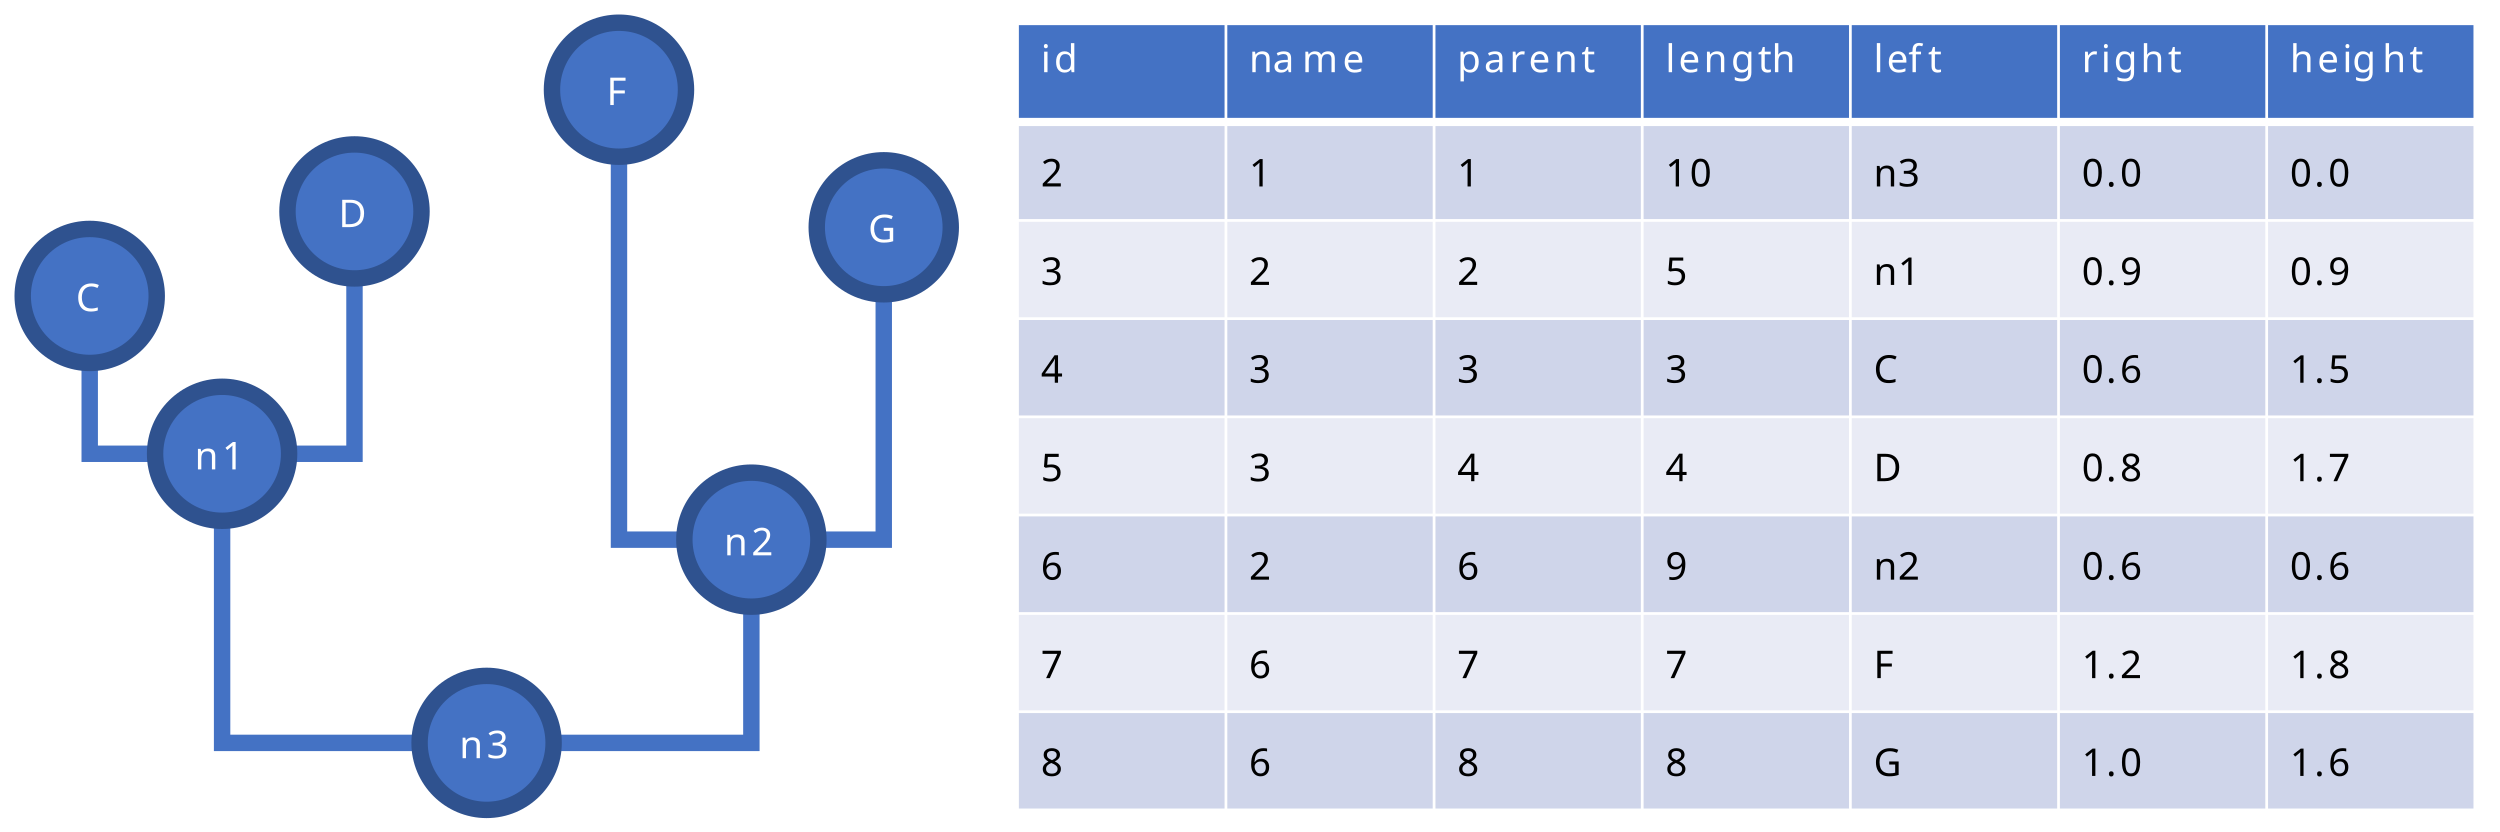
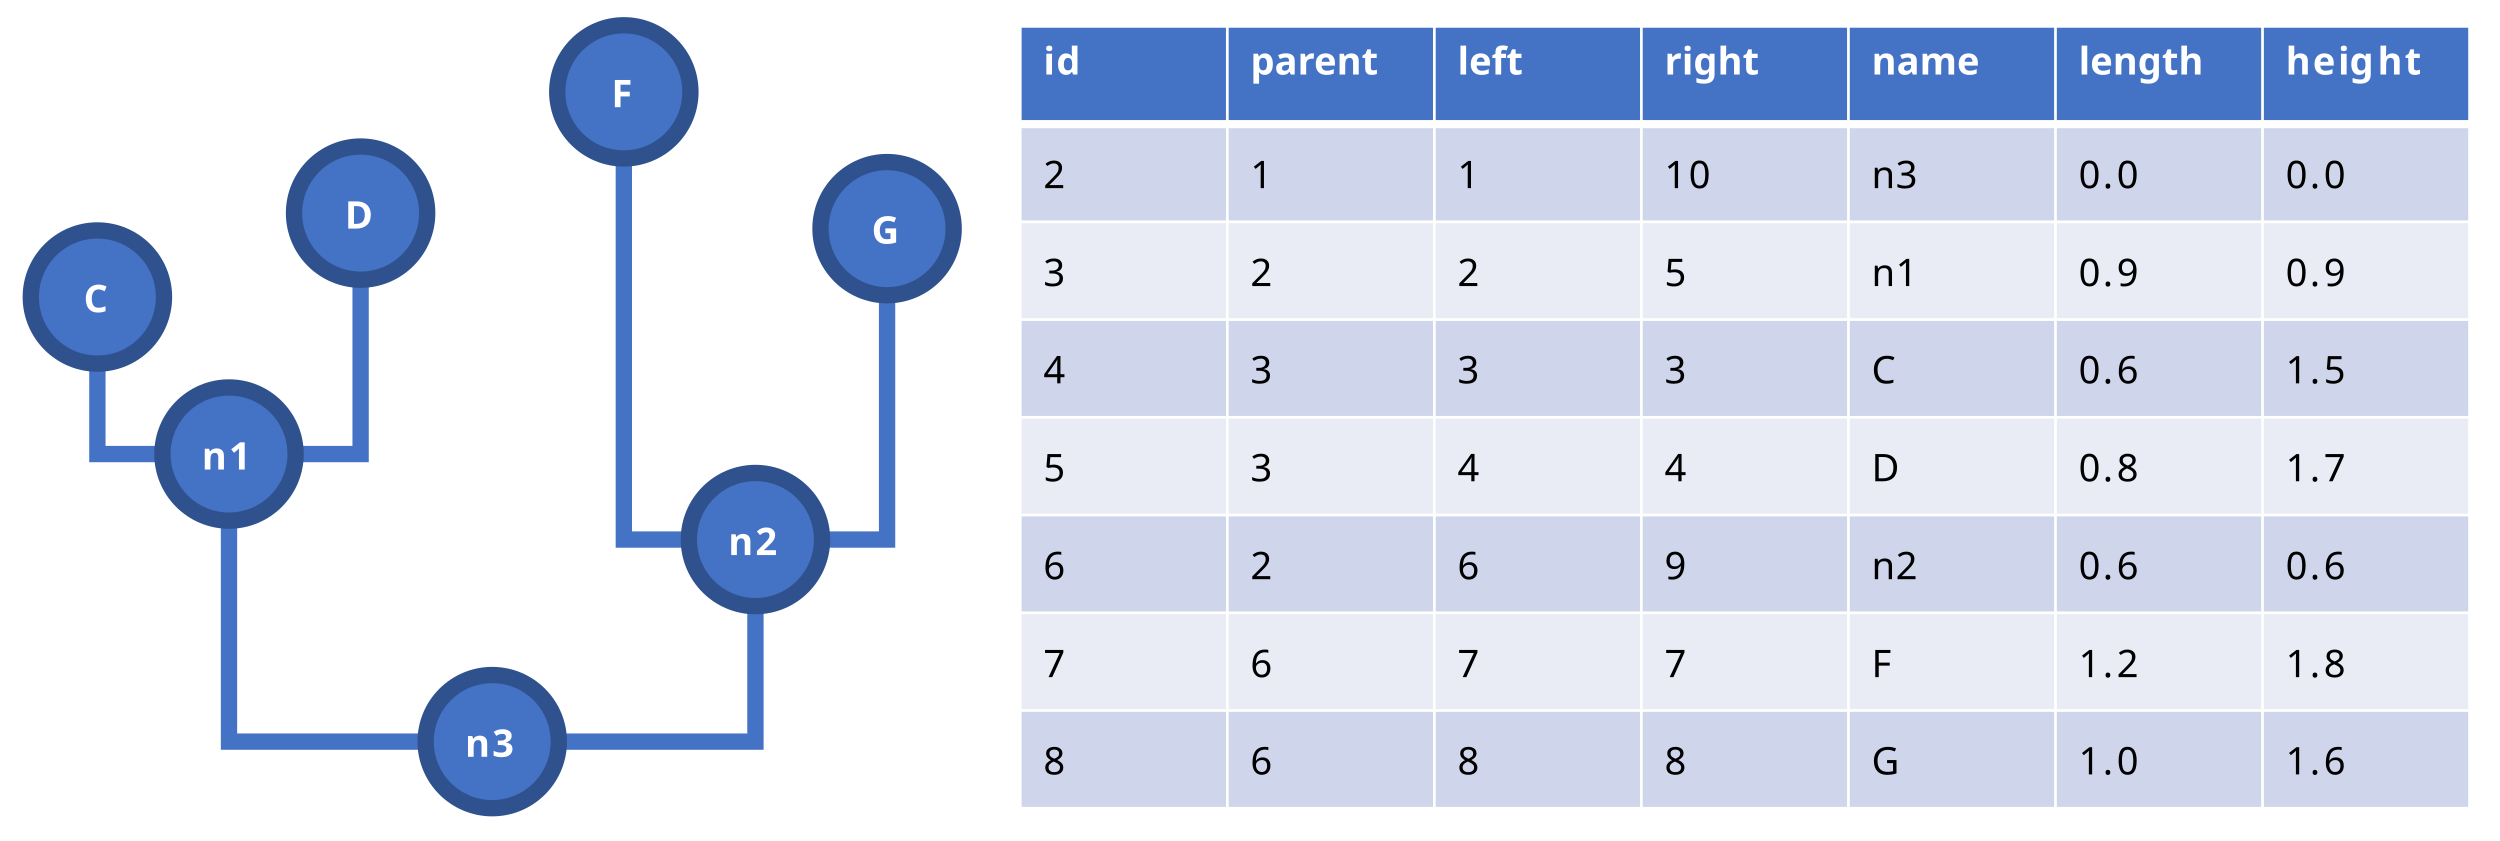
- <svg xmlns="http://www.w3.org/2000/svg" xmlns:xlink="http://www.w3.org/1999/xlink" version="1.1" id="Layer_1" x="0px" y="0px" viewBox="0 0 914 304" style="enable-background:new 0 0 914 304;" xml:space="preserve">
-   <style type="text/css">
- 	.st0{clip-path:url(#SVGID_2_);}
- 	.st1{clip-path:url(#SVGID_4_);fill:#FFFFFF;}
- 	.st2{clip-path:url(#SVGID_6_);fill:#FFFFFF;}
- 	.st3{clip-path:url(#SVGID_6_);fill:none;stroke:#4472C4;stroke-width:6;stroke-miterlimit:8;}
- 	.st4{clip-path:url(#SVGID_6_);fill:#4472C4;}
- 	.st5{clip-path:url(#SVGID_6_);fill:none;stroke:#2F528F;stroke-width:6;stroke-miterlimit:8;}
- 	.st6{clip-path:url(#SVGID_6_);}
- 	.st7{fill:#FFFFFF;}
- 	.st8{font-family:'Verdana-Bold';}
- 	.st9{font-size:14px;}
- 	.st10{clip-path:url(#SVGID_6_);fill-rule:evenodd;clip-rule:evenodd;fill:#4472C4;}
- 	.st11{clip-path:url(#SVGID_6_);fill-rule:evenodd;clip-rule:evenodd;fill:#CFD5EA;}
- 	.st12{clip-path:url(#SVGID_6_);fill-rule:evenodd;clip-rule:evenodd;fill:#E9EBF5;}
- 	.st13{clip-path:url(#SVGID_6_);fill:none;stroke:#FFFFFF;stroke-linejoin:round;stroke-miterlimit:10;}
- 	.st14{clip-path:url(#SVGID_6_);fill:none;stroke:#FFFFFF;stroke-width:3;stroke-linejoin:round;stroke-miterlimit:10;}
- 	.st15{font-family:'Verdana';}
- </style>
-   <g>
-     <defs>
-       <rect id="SVGID_1_" x="-27" y="-30" width="959.8" height="540" />
-     </defs>
-     <clipPath id="SVGID_2_">
-       <use xlink:href="#SVGID_1_" style="overflow:visible;" />
+ <svg xmlns="http://www.w3.org/2000/svg" id="Layer_1" data-name="Layer 1" viewBox="0 0 919 309">
+   <defs>
+     <style>.cls-1,.cls-12,.cls-13,.cls-5,.cls-7{fill:none;}.cls-2{clip-path:url(#clip-path);}.cls-3{clip-path:url(#clip-path-2);}.cls-15,.cls-16,.cls-17,.cls-4,.cls-8{fill:#fff;}.cls-5{stroke:#4472c4;}.cls-5,.cls-7{stroke-miterlimit:8;stroke-width:6px;}.cls-6{fill:#4472c4;}.cls-7{stroke:#2f528f;}.cls-15,.cls-16,.cls-17,.cls-21,.cls-8{font-size:14px;}.cls-15,.cls-16,.cls-17,.cls-8{font-family:Verdana-Bold, Verdana;font-weight:700;}.cls-9{letter-spacing:0em;}.cls-10{fill:#cfd5ea;}.cls-11{fill:#e9ebf5;}.cls-12,.cls-13{stroke:#fff;stroke-linejoin:round;}.cls-13{stroke-width:3px;}.cls-14{letter-spacing:0em;}.cls-15,.cls-18{letter-spacing:0em;}.cls-16{letter-spacing:0em;}.cls-17{letter-spacing:0em;}.cls-19{letter-spacing:0em;}.cls-20{letter-spacing:0em;}.cls-21{font-family:Verdana, Verdana;}.cls-22{letter-spacing:0em;}.cls-23{letter-spacing:0em;}</style>
+     <clipPath id="clip-path">
+       <rect class="cls-1" x="-24" y="-29" width="959.76" height="540" />
    </clipPath>
-     <g class="st0">
-       <defs>
-         <rect id="SVGID_3_" x="-27" y="-30" width="960" height="540" />
-       </defs>
-       <clipPath id="SVGID_4_">
-         <use xlink:href="#SVGID_3_" style="overflow:visible;" />
-       </clipPath>
-       <rect x="-27" y="-30" class="st1" width="959.8" height="540" />
+     <clipPath id="clip-path-2">
+       <rect class="cls-1" x="-24" y="-29" width="960" height="540" />
+     </clipPath>
+   </defs>
+   <g class="cls-2">
+     <g class="cls-3">
+       <rect class="cls-4" x="-24" y="-29" width="959.76" height="540" />
    </g>
  </g>
-   <g>
-     <defs>
-       <rect id="SVGID_5_" x="-27" y="-30" width="960" height="540" />
-     </defs>
-     <clipPath id="SVGID_6_">
-       <use xlink:href="#SVGID_5_" style="overflow:visible;" />
-     </clipPath>
-     <rect x="-27" y="-30" class="st2" width="960" height="540" />
-     <polyline class="st3" points="32.8,132.7 32.8,165.9 56.7,165.9  " />
-     <polyline class="st3" points="105.7,165.9 129.6,165.9 129.6,101.8  " />
-     <polyline class="st3" points="226.3,57.2 226.3,197.3 250.2,197.3  " />
-     <polyline class="st3" points="299.2,197.3 323.1,197.3 323.1,107.5  " />
-     <polyline class="st3" points="81.2,190.4 81.2,271.6 153.5,271.6  " />
-     <polyline class="st3" points="202.4,271.6 274.7,271.6 274.7,221.8  " />
-     <circle class="st4" cx="81.2" cy="165.9" r="24.5" />
-     <circle class="st5" cx="81.2" cy="165.9" r="24.5" />
-     <g class="st6">
-       <text transform="matrix(1 0 0 1 71.1812 171.6001)">
-         <tspan x="0" y="0" class="st7 st8 st9">n</tspan>
-         <tspan x="10" y="0" class="st7 st8 st9">1</tspan>
-       </text>
-     </g>
-     <circle class="st4" cx="32.8" cy="108.2" r="24.5" />
-     <circle class="st5" cx="32.8" cy="108.2" r="24.5" />
-     <g class="st6">
-       <text transform="matrix(1 0 0 1 27.7378 113.7603)" class="st7 st8 st9">C</text>
-     </g>
-     <circle class="st4" cx="129.6" cy="77.3" r="24.5" />
-     <circle class="st5" cx="129.6" cy="77.3" r="24.5" />
-     <g class="st6">
-       <text transform="matrix(1 0 0 1 123.7495 83.04)" class="st7 st8 st9">D</text>
-     </g>
-     <circle class="st4" cx="177.9" cy="271.6" r="24.5" />
-     <circle class="st5" cx="177.9" cy="271.6" r="24.5" />
-     <g class="st6">
-       <text transform="matrix(1 0 0 1 167.9429 277.2002)">
-         <tspan x="0" y="0" class="st7 st8 st9">n</tspan>
-         <tspan x="10" y="0" class="st7 st8 st9">3</tspan>
-       </text>
-     </g>
-     <circle class="st4" cx="226.3" cy="32.8" r="24.5" />
-     <circle class="st5" cx="226.3" cy="32.8" r="24.5" />
-     <g class="st6">
-       <text transform="matrix(1 0 0 1 221.7612 38.4004)" class="st7 st8 st9">F</text>
-     </g>
-     <circle class="st4" cx="274.7" cy="197.3" r="24.5" />
-     <circle class="st5" cx="274.7" cy="197.3" r="24.5" />
-     <g class="st6">
-       <text transform="matrix(1 0 0 1 264.7046 203.04)">
-         <tspan x="0" y="0" class="st7 st8 st9">n</tspan>
-         <tspan x="10" y="0" class="st7 st8 st9">2</tspan>
-       </text>
-     </g>
-     <circle class="st4" cx="323.1" cy="83.1" r="24.5" />
-     <circle class="st5" cx="323.1" cy="83.1" r="24.5" />
-     <g class="st6">
-       <text transform="matrix(1 0 0 1 317.3979 88.5601)" class="st7 st8 st9">G</text>
-     </g>
-     <rect x="372" y="8.7" class="st10" width="76.1" height="35.9" />
-     <rect x="448.2" y="8.7" class="st10" width="76.1" height="35.9" />
-     <rect x="524.3" y="8.7" class="st10" width="76.1" height="35.9" />
-     <rect x="600.4" y="8.7" class="st10" width="76.1" height="35.9" />
-     <rect x="676.5" y="8.7" class="st10" width="76.1" height="35.9" />
-     <rect x="752.6" y="8.7" class="st10" width="76.1" height="35.9" />
-     <rect x="828.7" y="8.7" class="st10" width="76.1" height="35.9" />
-     <rect x="372" y="44.6" class="st11" width="76.1" height="35.9" />
-     <rect x="448.2" y="44.6" class="st11" width="76.1" height="35.9" />
-     <rect x="524.3" y="44.6" class="st11" width="76.1" height="35.9" />
-     <rect x="600.4" y="44.6" class="st11" width="76.1" height="35.9" />
-     <rect x="676.5" y="44.6" class="st11" width="76.1" height="35.9" />
-     <rect x="752.6" y="44.6" class="st11" width="76.1" height="35.9" />
-     <rect x="828.7" y="44.6" class="st11" width="76.1" height="35.9" />
-     <rect x="372" y="80.6" class="st12" width="76.1" height="35.9" />
-     <rect x="448.2" y="80.6" class="st12" width="76.1" height="35.9" />
-     <rect x="524.3" y="80.6" class="st12" width="76.1" height="35.9" />
-     <rect x="600.4" y="80.6" class="st12" width="76.1" height="35.9" />
-     <rect x="676.5" y="80.6" class="st12" width="76.1" height="35.9" />
-     <rect x="752.6" y="80.6" class="st12" width="76.1" height="35.9" />
-     <rect x="828.7" y="80.6" class="st12" width="76.1" height="35.9" />
-     <rect x="372" y="116.5" class="st11" width="76.1" height="35.9" />
-     <rect x="448.2" y="116.5" class="st11" width="76.1" height="35.9" />
-     <rect x="524.3" y="116.5" class="st11" width="76.1" height="35.9" />
-     <rect x="600.4" y="116.5" class="st11" width="76.1" height="35.9" />
-     <rect x="676.5" y="116.5" class="st11" width="76.1" height="35.9" />
-     <rect x="752.6" y="116.5" class="st11" width="76.1" height="35.9" />
-     <rect x="828.7" y="116.5" class="st11" width="76.1" height="35.9" />
-     <rect x="372" y="152.4" class="st12" width="76.1" height="35.9" />
-     <rect x="448.2" y="152.4" class="st12" width="76.1" height="35.9" />
-     <rect x="524.3" y="152.4" class="st12" width="76.1" height="35.9" />
-     <rect x="600.4" y="152.4" class="st12" width="76.1" height="35.9" />
-     <rect x="676.5" y="152.4" class="st12" width="76.1" height="35.9" />
-     <rect x="752.6" y="152.4" class="st12" width="76.1" height="35.9" />
-     <rect x="828.7" y="152.4" class="st12" width="76.1" height="35.9" />
-     <rect x="372" y="188.3" class="st11" width="76.1" height="35.9" />
-     <rect x="448.2" y="188.3" class="st11" width="76.1" height="35.9" />
-     <rect x="524.3" y="188.3" class="st11" width="76.1" height="35.9" />
-     <rect x="600.4" y="188.3" class="st11" width="76.1" height="35.9" />
-     <rect x="676.5" y="188.3" class="st11" width="76.1" height="35.9" />
-     <rect x="752.6" y="188.3" class="st11" width="76.1" height="35.9" />
-     <rect x="828.7" y="188.3" class="st11" width="76.1" height="35.9" />
-     <rect x="372" y="224.3" class="st12" width="76.1" height="35.9" />
-     <rect x="448.2" y="224.3" class="st12" width="76.1" height="35.9" />
-     <rect x="524.3" y="224.3" class="st12" width="76.1" height="35.9" />
-     <rect x="600.4" y="224.3" class="st12" width="76.1" height="35.9" />
-     <rect x="676.5" y="224.3" class="st12" width="76.1" height="35.9" />
-     <rect x="752.6" y="224.3" class="st12" width="76.1" height="35.9" />
-     <rect x="828.7" y="224.3" class="st12" width="76.1" height="35.9" />
-     <rect x="372" y="260.2" class="st11" width="76.1" height="35.9" />
-     <rect x="448.2" y="260.2" class="st11" width="76.1" height="35.9" />
-     <rect x="524.3" y="260.2" class="st11" width="76.1" height="35.9" />
-     <rect x="600.4" y="260.2" class="st11" width="76.1" height="35.9" />
-     <rect x="676.5" y="260.2" class="st11" width="76.1" height="35.9" />
-     <rect x="752.6" y="260.2" class="st11" width="76.1" height="35.9" />
-     <rect x="828.7" y="260.2" class="st11" width="76.1" height="35.9" />
-     <line class="st13" x1="448.2" y1="8.2" x2="448.2" y2="296.6" />
-     <line class="st13" x1="524.3" y1="8.2" x2="524.3" y2="296.6" />
-     <line class="st13" x1="600.4" y1="8.2" x2="600.4" y2="296.6" />
-     <line class="st13" x1="676.5" y1="8.2" x2="676.5" y2="296.6" />
-     <line class="st13" x1="752.6" y1="8.2" x2="752.6" y2="296.6" />
-     <line class="st13" x1="828.7" y1="8.2" x2="828.7" y2="296.6" />
-     <line class="st14" x1="371.5" y1="44.6" x2="905.3" y2="44.6" />
-     <line class="st13" x1="371.5" y1="80.6" x2="905.3" y2="80.6" />
-     <line class="st13" x1="371.5" y1="116.5" x2="905.3" y2="116.5" />
-     <line class="st13" x1="371.5" y1="152.4" x2="905.3" y2="152.4" />
-     <line class="st13" x1="371.5" y1="188.3" x2="905.3" y2="188.3" />
-     <line class="st13" x1="371.5" y1="224.3" x2="905.3" y2="224.3" />
-     <line class="st13" x1="371.5" y1="260.2" x2="905.3" y2="260.2" />
-     <line class="st13" x1="372" y1="8.2" x2="372" y2="296.6" />
-     <line class="st13" x1="904.8" y1="8.2" x2="904.8" y2="296.6" />
-     <line class="st13" x1="371.5" y1="8.7" x2="905.3" y2="8.7" />
-     <line class="st13" x1="371.5" y1="296.1" x2="905.3" y2="296.1" />
-     <g class="st6">
-       <text transform="matrix(1 0 0 1 380.5493 26.4004)">
-         <tspan x="0" y="0" class="st7 st8 st9">i</tspan>
-         <tspan x="4.8" y="0" class="st7 st8 st9">d</tspan>
-       </text>
-     </g>
-     <g class="st6">
-       <text transform="matrix(1 0 0 1 456.6592 26.4004)">
-         <tspan x="0" y="0" class="st7 st8 st9">na</tspan>
-         <tspan x="19.4" y="0" class="st7 st8 st9">m</tspan>
-         <tspan x="34.2" y="0" class="st7 st8 st9">e</tspan>
-       </text>
-     </g>
-     <g class="st6">
-       <text transform="matrix(1 0 0 1 532.7695 26.4004)">
-         <tspan x="0" y="0" class="st7 st8 st9">p</tspan>
-         <tspan x="9.8" y="0" class="st7 st8 st9">a</tspan>
-         <tspan x="19.1" y="0" class="st7 st8 st9">r</tspan>
-         <tspan x="26.1" y="0" class="st7 st8 st9">e</tspan>
-         <tspan x="35.4" y="0" class="st7 st8 st9">n</tspan>
-         <tspan x="45.4" y="0" class="st7 st8 st9">t</tspan>
-       </text>
-     </g>
-     <g class="st6">
-       <text transform="matrix(1 0 0 1 608.8789 26.4004)">
-         <tspan x="0" y="0" class="st7 st8 st9">l</tspan>
-         <tspan x="4.8" y="0" class="st7 st8 st9">e</tspan>
-         <tspan x="14" y="0" class="st7 st8 st9">n</tspan>
-         <tspan x="24" y="0" class="st7 st8 st9">g</tspan>
-         <tspan x="33.8" y="0" class="st7 st8 st9">th</tspan>
-       </text>
-     </g>
-     <g class="st6">
-       <text transform="matrix(1 0 0 1 684.9883 26.4004)">
-         <tspan x="0" y="0" class="st7 st8 st9">l</tspan>
-         <tspan x="4.8" y="0" class="st7 st8 st9">ef</tspan>
-         <tspan x="19.9" y="0" class="st7 st8 st9">t</tspan>
-       </text>
-     </g>
-     <g class="st6">
-       <text transform="matrix(1 0 0 1 761.0986 26.4004)">
-         <tspan x="0" y="0" class="st7 st8 st9">r</tspan>
-         <tspan x="7" y="0" class="st7 st8 st9">i</tspan>
-         <tspan x="11.7" y="0" class="st7 st8 st9">g</tspan>
-         <tspan x="21.5" y="0" class="st7 st8 st9">h</tspan>
-         <tspan x="31.5" y="0" class="st7 st8 st9">t</tspan>
-       </text>
-     </g>
-     <g class="st6">
-       <text transform="matrix(1 0 0 1 837.208 26.4004)">
-         <tspan x="0" y="0" class="st7 st8 st9">h</tspan>
-         <tspan x="10" y="0" class="st7 st8 st9">e</tspan>
-         <tspan x="19.2" y="0" class="st7 st8 st9">ig</tspan>
-         <tspan x="33.8" y="0" class="st7 st8 st9">h</tspan>
-         <tspan x="43.7" y="0" class="st7 st8 st9">t</tspan>
-       </text>
-     </g>
-     <g class="st6">
-       <text transform="matrix(1 0 0 1 380.5493 68.1602)" class="st15 st9">2</text>
-     </g>
-     <g class="st6">
-       <text transform="matrix(1 0 0 1 456.6592 68.1602)" class="st15 st9">1</text>
-     </g>
-     <g class="st6">
-       <text transform="matrix(1 0 0 1 532.7695 68.1602)" class="st15 st9">1</text>
-     </g>
-     <g class="st6">
-       <text transform="matrix(1 0 0 1 608.8789 68.1602)">
-         <tspan x="0" y="0" class="st15 st9">1</tspan>
-         <tspan x="8.9" y="0" class="st15 st9">0</tspan>
-       </text>
-     </g>
-     <g class="st6">
-       <text transform="matrix(1 0 0 1 684.9883 68.1602)">
-         <tspan x="0" y="0" class="st15 st9">n</tspan>
-         <tspan x="8.9" y="0" class="st15 st9">3</tspan>
-       </text>
-     </g>
-     <g class="st6">
-       <text transform="matrix(1 0 0 1 761.0986 68.1602)">
-         <tspan x="0" y="0" class="st15 st9">0</tspan>
-         <tspan x="8.9" y="0" class="st15 st9">.</tspan>
-         <tspan x="14" y="0" class="st15 st9">0</tspan>
-       </text>
-     </g>
-     <g class="st6">
-       <text transform="matrix(1 0 0 1 837.208 68.1602)">
-         <tspan x="0" y="0" class="st15 st9">0</tspan>
-         <tspan x="8.9" y="0" class="st15 st9">.</tspan>
-         <tspan x="14" y="0" class="st15 st9">0</tspan>
-       </text>
-     </g>
-     <g class="st6">
-       <text transform="matrix(1 0 0 1 380.5493 104.1602)" class="st15 st9">3</text>
-     </g>
-     <g class="st6">
-       <text transform="matrix(1 0 0 1 456.6592 104.1602)" class="st15 st9">2</text>
-     </g>
-     <g class="st6">
-       <text transform="matrix(1 0 0 1 532.7695 104.1602)" class="st15 st9">2</text>
-     </g>
-     <g class="st6">
-       <text transform="matrix(1 0 0 1 608.8789 104.1602)" class="st15 st9">5</text>
-     </g>
-     <g class="st6">
-       <text transform="matrix(1 0 0 1 684.9883 104.1602)">
-         <tspan x="0" y="0" class="st15 st9">n</tspan>
-         <tspan x="8.9" y="0" class="st15 st9">1</tspan>
-       </text>
-     </g>
-     <g class="st6">
-       <text transform="matrix(1 0 0 1 761.0986 104.1602)">
-         <tspan x="0" y="0" class="st15 st9">0</tspan>
-         <tspan x="8.9" y="0" class="st15 st9">.</tspan>
-         <tspan x="14" y="0" class="st15 st9">9</tspan>
-       </text>
-     </g>
-     <g class="st6">
-       <text transform="matrix(1 0 0 1 837.208 104.1602)">
-         <tspan x="0" y="0" class="st15 st9">0</tspan>
-         <tspan x="8.9" y="0" class="st15 st9">.</tspan>
-         <tspan x="14" y="0" class="st15 st9">9</tspan>
-       </text>
-     </g>
-     <g class="st6">
-       <text transform="matrix(1 0 0 1 380.5493 139.9199)" class="st15 st9">4</text>
-     </g>
-     <g class="st6">
-       <text transform="matrix(1 0 0 1 456.6592 139.9199)" class="st15 st9">3</text>
-     </g>
-     <g class="st6">
-       <text transform="matrix(1 0 0 1 532.7695 139.9199)" class="st15 st9">3</text>
-     </g>
-     <g class="st6">
-       <text transform="matrix(1 0 0 1 608.8789 139.9199)" class="st15 st9">3</text>
-     </g>
-     <g class="st6">
-       <text transform="matrix(1 0 0 1 684.9883 139.9199)" class="st15 st9">C</text>
-     </g>
-     <g class="st6">
-       <text transform="matrix(1 0 0 1 761.0986 139.9199)">
-         <tspan x="0" y="0" class="st15 st9">0</tspan>
-         <tspan x="8.9" y="0" class="st15 st9">.</tspan>
-         <tspan x="14" y="0" class="st15 st9">6</tspan>
-       </text>
-     </g>
-     <g class="st6">
-       <text transform="matrix(1 0 0 1 837.208 139.9199)">
-         <tspan x="0" y="0" class="st15 st9">1</tspan>
-         <tspan x="8.9" y="0" class="st15 st9">.</tspan>
-         <tspan x="14" y="0" class="st15 st9">5</tspan>
-       </text>
-     </g>
-     <g class="st6">
-       <text transform="matrix(1 0 0 1 380.5493 175.9199)" class="st15 st9">5</text>
-     </g>
-     <g class="st6">
-       <text transform="matrix(1 0 0 1 456.6592 175.9199)" class="st15 st9">3</text>
-     </g>
-     <g class="st6">
-       <text transform="matrix(1 0 0 1 532.7695 175.9199)" class="st15 st9">4</text>
-     </g>
-     <g class="st6">
-       <text transform="matrix(1 0 0 1 608.8789 175.9199)" class="st15 st9">4</text>
-     </g>
-     <g class="st6">
-       <text transform="matrix(1 0 0 1 684.9883 175.9199)" class="st15 st9">D</text>
-     </g>
-     <g class="st6">
-       <text transform="matrix(1 0 0 1 761.0986 175.9199)">
-         <tspan x="0" y="0" class="st15 st9">0</tspan>
-         <tspan x="8.9" y="0" class="st15 st9">.</tspan>
-         <tspan x="14" y="0" class="st15 st9">8</tspan>
-       </text>
-     </g>
-     <g class="st6">
-       <text transform="matrix(1 0 0 1 837.208 175.9199)">
-         <tspan x="0" y="0" class="st15 st9">1</tspan>
-         <tspan x="8.9" y="0" class="st15 st9">.</tspan>
-         <tspan x="14" y="0" class="st15 st9">7</tspan>
-       </text>
-     </g>
-     <g class="st6">
-       <text transform="matrix(1 0 0 1 380.5493 211.9199)" class="st15 st9">6</text>
-     </g>
-     <g class="st6">
-       <text transform="matrix(1 0 0 1 456.6592 211.9199)" class="st15 st9">2</text>
-     </g>
-     <g class="st6">
-       <text transform="matrix(1 0 0 1 532.7695 211.9199)" class="st15 st9">6</text>
-     </g>
-     <g class="st6">
-       <text transform="matrix(1 0 0 1 608.8789 211.9199)" class="st15 st9">9</text>
-     </g>
-     <g class="st6">
-       <text transform="matrix(1 0 0 1 684.9883 211.9199)">
-         <tspan x="0" y="0" class="st15 st9">n</tspan>
-         <tspan x="8.9" y="0" class="st15 st9">2</tspan>
-       </text>
-     </g>
-     <g class="st6">
-       <text transform="matrix(1 0 0 1 761.0986 211.9199)">
-         <tspan x="0" y="0" class="st15 st9">0</tspan>
-         <tspan x="8.9" y="0" class="st15 st9">.</tspan>
-         <tspan x="14" y="0" class="st15 st9">6</tspan>
-       </text>
-     </g>
-     <g class="st6">
-       <text transform="matrix(1 0 0 1 837.208 211.9199)">
-         <tspan x="0" y="0" class="st15 st9">0</tspan>
-         <tspan x="8.9" y="0" class="st15 st9">.</tspan>
-         <tspan x="14" y="0" class="st15 st9">6</tspan>
-       </text>
-     </g>
-     <g class="st6">
-       <text transform="matrix(1 0 0 1 380.5493 247.9199)" class="st15 st9">7</text>
-     </g>
-     <g class="st6">
-       <text transform="matrix(1 0 0 1 456.6592 247.9199)" class="st15 st9">6</text>
-     </g>
-     <g class="st6">
-       <text transform="matrix(1 0 0 1 532.7695 247.9199)" class="st15 st9">7</text>
-     </g>
-     <g class="st6">
-       <text transform="matrix(1 0 0 1 608.8789 247.9199)" class="st15 st9">7</text>
-     </g>
-     <g class="st6">
-       <text transform="matrix(1 0 0 1 684.9883 247.9199)" class="st15 st9">F</text>
-     </g>
-     <g class="st6">
-       <text transform="matrix(1 0 0 1 761.0986 247.9199)">
-         <tspan x="0" y="0" class="st15 st9">1</tspan>
-         <tspan x="8.9" y="0" class="st15 st9">.</tspan>
-         <tspan x="14" y="0" class="st15 st9">2</tspan>
-       </text>
-     </g>
-     <g class="st6">
-       <text transform="matrix(1 0 0 1 837.208 247.9199)">
-         <tspan x="0" y="0" class="st15 st9">1</tspan>
-         <tspan x="8.9" y="0" class="st15 st9">.</tspan>
-         <tspan x="14" y="0" class="st15 st9">8</tspan>
-       </text>
-     </g>
-     <g class="st6">
-       <text transform="matrix(1 0 0 1 380.5493 283.6797)" class="st15 st9">8</text>
-     </g>
-     <g class="st6">
-       <text transform="matrix(1 0 0 1 456.6592 283.6797)" class="st15 st9">6</text>
-     </g>
-     <g class="st6">
-       <text transform="matrix(1 0 0 1 532.7695 283.6797)" class="st15 st9">8</text>
-     </g>
-     <g class="st6">
-       <text transform="matrix(1 0 0 1 608.8789 283.6797)" class="st15 st9">8</text>
-     </g>
-     <g class="st6">
-       <text transform="matrix(1 0 0 1 684.9883 283.6797)" class="st15 st9">G</text>
-     </g>
-     <g class="st6">
-       <text transform="matrix(1 0 0 1 761.0986 283.6797)">
-         <tspan x="0" y="0" class="st15 st9">1</tspan>
-         <tspan x="8.9" y="0" class="st15 st9">.</tspan>
-         <tspan x="14" y="0" class="st15 st9">0</tspan>
-       </text>
-     </g>
-     <g class="st6">
-       <text transform="matrix(1 0 0 1 837.208 283.6797)">
-         <tspan x="0" y="0" class="st15 st9">1</tspan>
-         <tspan x="8.9" y="0" class="st15 st9">.</tspan>
-         <tspan x="14" y="0" class="st15 st9">6</tspan>
-       </text>
-     </g>
+   <g class="cls-3">
+     <rect class="cls-4" x="-24" y="-29" width="960" height="540" />
+     <polyline class="cls-5" points="35.8 133.67 35.8 166.91 59.7 166.91" />
+     <polyline class="cls-5" points="108.66 166.91 132.56 166.91 132.56 102.82" />
+     <polyline class="cls-5" points="229.32 58.24 229.32 198.34 253.22 198.34" />
+     <polyline class="cls-5" points="302.19 198.34 326.09 198.34 326.09 108.53" />
+     <polyline class="cls-5" points="84.18 191.39 84.18 272.62 156.46 272.62" />
+     <polyline class="cls-5" points="205.42 272.62 277.7 272.62 277.7 222.82" />
+     <circle class="cls-6" cx="84.18" cy="166.91" r="24.48" />
+     <circle class="cls-7" cx="84.18" cy="166.91" r="24.48" />
+     <text class="cls-8" transform="translate(74.18 172.6)">
+       <tspan class="cls-9">n</tspan>
+       <tspan x="9.99" y="0">1</tspan>
+     </text>
+     <circle class="cls-6" cx="35.8" cy="109.19" r="24.48" />
+     <circle class="cls-7" cx="35.8" cy="109.19" r="24.48" />
+     <text class="cls-8" transform="translate(30.74 114.76)">C</text>
+     <circle class="cls-6" cx="132.56" cy="78.34" r="24.48" />
+     <circle class="cls-7" cx="132.56" cy="78.34" r="24.48" />
+     <text class="cls-8" transform="translate(126.75 84.04)">D</text>
+     <circle class="cls-6" cx="180.94" cy="272.62" r="24.48" />
+     <circle class="cls-7" cx="180.94" cy="272.62" r="24.48" />
+     <text class="cls-8" transform="translate(170.94 278.2)">
+       <tspan class="cls-9">n</tspan>
+       <tspan x="9.99" y="0">3</tspan>
+     </text>
+     <circle class="cls-6" cx="229.32" cy="33.77" r="24.48" />
+     <circle class="cls-7" cx="229.32" cy="33.77" r="24.48" />
+     <text class="cls-8" transform="translate(224.76 39.4)">F</text>
+     <circle class="cls-6" cx="277.7" cy="198.34" r="24.48" />
+     <circle class="cls-7" cx="277.7" cy="198.34" r="24.48" />
+     <text class="cls-8" transform="translate(267.7 204.04)">
+       <tspan class="cls-9">n</tspan>
+       <tspan x="9.99" y="0">2</tspan>
+     </text>
+     <circle class="cls-6" cx="326.09" cy="84.05" r="24.48" />
+     <circle class="cls-7" cx="326.09" cy="84.05" r="24.48" />
+     <text class="cls-8" transform="translate(320.4 89.56)">G</text>
+     <rect class="cls-6" x="375.05" y="9.7" width="76.11" height="35.93" />
+     <rect class="cls-6" x="451.16" y="9.7" width="76.11" height="35.93" />
+     <rect class="cls-6" x="527.27" y="9.7" width="76.11" height="35.93" />
+     <rect class="cls-6" x="603.38" y="9.7" width="76.11" height="35.93" />
+     <rect class="cls-6" x="679.48" y="9.7" width="76.11" height="35.93" />
+     <rect class="cls-6" x="755.59" y="9.7" width="76.11" height="35.93" />
+     <rect class="cls-6" x="831.7" y="9.7" width="76.11" height="35.93" />
+     <rect class="cls-10" x="375.05" y="45.63" width="76.11" height="35.92" />
+     <rect class="cls-10" x="451.16" y="45.63" width="76.11" height="35.92" />
+     <rect class="cls-10" x="527.27" y="45.63" width="76.11" height="35.92" />
+     <rect class="cls-10" x="603.38" y="45.63" width="76.11" height="35.92" />
+     <rect class="cls-10" x="679.48" y="45.63" width="76.11" height="35.92" />
+     <rect class="cls-10" x="755.59" y="45.63" width="76.11" height="35.92" />
+     <rect class="cls-10" x="831.7" y="45.63" width="76.11" height="35.92" />
+     <rect class="cls-11" x="375.05" y="81.55" width="76.11" height="35.92" />
+     <rect class="cls-11" x="451.16" y="81.55" width="76.11" height="35.92" />
+     <rect class="cls-11" x="527.27" y="81.55" width="76.11" height="35.92" />
+     <rect class="cls-11" x="603.38" y="81.55" width="76.11" height="35.92" />
+     <rect class="cls-11" x="679.48" y="81.55" width="76.11" height="35.92" />
+     <rect class="cls-11" x="755.59" y="81.55" width="76.11" height="35.92" />
+     <rect class="cls-11" x="831.7" y="81.55" width="76.11" height="35.92" />
+     <rect class="cls-10" x="375.05" y="117.48" width="76.11" height="35.93" />
+     <rect class="cls-10" x="451.16" y="117.48" width="76.11" height="35.93" />
+     <rect class="cls-10" x="527.27" y="117.48" width="76.11" height="35.93" />
+     <rect class="cls-10" x="603.38" y="117.48" width="76.11" height="35.93" />
+     <rect class="cls-10" x="679.48" y="117.48" width="76.11" height="35.93" />
+     <rect class="cls-10" x="755.59" y="117.48" width="76.11" height="35.93" />
+     <rect class="cls-10" x="831.7" y="117.48" width="76.11" height="35.93" />
+     <rect class="cls-11" x="375.05" y="153.4" width="76.11" height="35.92" />
+     <rect class="cls-11" x="451.16" y="153.4" width="76.11" height="35.92" />
+     <rect class="cls-11" x="527.27" y="153.4" width="76.11" height="35.92" />
+     <rect class="cls-11" x="603.38" y="153.4" width="76.11" height="35.92" />
+     <rect class="cls-11" x="679.48" y="153.4" width="76.11" height="35.92" />
+     <rect class="cls-11" x="755.59" y="153.4" width="76.11" height="35.92" />
+     <rect class="cls-11" x="831.7" y="153.4" width="76.11" height="35.92" />
+     <rect class="cls-10" x="375.05" y="189.33" width="76.11" height="35.92" />
+     <rect class="cls-10" x="451.16" y="189.33" width="76.11" height="35.92" />
+     <rect class="cls-10" x="527.27" y="189.33" width="76.11" height="35.92" />
+     <rect class="cls-10" x="603.38" y="189.33" width="76.11" height="35.92" />
+     <rect class="cls-10" x="679.48" y="189.33" width="76.11" height="35.92" />
+     <rect class="cls-10" x="755.59" y="189.33" width="76.11" height="35.92" />
+     <rect class="cls-10" x="831.7" y="189.33" width="76.11" height="35.92" />
+     <rect class="cls-11" x="375.05" y="225.25" width="76.11" height="35.93" />
+     <rect class="cls-11" x="451.16" y="225.25" width="76.11" height="35.93" />
+     <rect class="cls-11" x="527.27" y="225.25" width="76.11" height="35.93" />
+     <rect class="cls-11" x="603.38" y="225.25" width="76.11" height="35.93" />
+     <rect class="cls-11" x="679.48" y="225.25" width="76.11" height="35.93" />
+     <rect class="cls-11" x="755.59" y="225.25" width="76.11" height="35.93" />
+     <rect class="cls-11" x="831.7" y="225.25" width="76.11" height="35.93" />
+     <rect class="cls-10" x="375.05" y="261.18" width="76.11" height="35.92" />
+     <rect class="cls-10" x="451.16" y="261.18" width="76.11" height="35.92" />
+     <rect class="cls-10" x="527.27" y="261.18" width="76.11" height="35.92" />
+     <rect class="cls-10" x="603.38" y="261.18" width="76.11" height="35.92" />
+     <rect class="cls-10" x="679.48" y="261.18" width="76.11" height="35.92" />
+     <rect class="cls-10" x="755.59" y="261.18" width="76.11" height="35.92" />
+     <rect class="cls-10" x="831.7" y="261.18" width="76.11" height="35.92" />
+     <line class="cls-12" x1="451.16" y1="9.2" x2="451.16" y2="297.6" />
+     <line class="cls-12" x1="527.27" y1="9.2" x2="527.27" y2="297.6" />
+     <line class="cls-12" x1="603.37" y1="9.2" x2="603.37" y2="297.6" />
+     <line class="cls-12" x1="679.48" y1="9.2" x2="679.48" y2="297.6" />
+     <line class="cls-12" x1="755.59" y1="9.2" x2="755.59" y2="297.6" />
+     <line class="cls-12" x1="831.7" y1="9.2" x2="831.7" y2="297.6" />
+     <line class="cls-13" x1="374.55" y1="45.63" x2="908.31" y2="45.63" />
+     <line class="cls-12" x1="374.55" y1="81.55" x2="908.31" y2="81.55" />
+     <line class="cls-12" x1="374.55" y1="117.48" x2="908.31" y2="117.48" />
+     <line class="cls-12" x1="374.55" y1="153.4" x2="908.31" y2="153.4" />
+     <line class="cls-12" x1="374.55" y1="189.33" x2="908.31" y2="189.33" />
+     <line class="cls-12" x1="374.55" y1="225.25" x2="908.31" y2="225.25" />
+     <line class="cls-12" x1="374.55" y1="261.18" x2="908.31" y2="261.18" />
+     <line class="cls-12" x1="375.05" y1="9.2" x2="375.05" y2="297.6" />
+     <line class="cls-12" x1="907.81" y1="9.2" x2="907.81" y2="297.6" />
+     <line class="cls-12" x1="374.55" y1="9.7" x2="908.31" y2="9.7" />
+     <line class="cls-12" x1="374.55" y1="297.1" x2="908.31" y2="297.1" />
+     <text class="cls-8" transform="translate(383.55 27.4)">
+       <tspan class="cls-14">i</tspan>
+       <tspan x="4.76" y="0">d</tspan>
+     </text>
+     <text class="cls-15" transform="translate(459.66 27.4)">parent</text>
+     <text class="cls-16" transform="translate(535.77 27.4)">left</text>
+     <text class="cls-16" transform="translate(611.88 27.4)">right</text>
+     <text class="cls-16" transform="translate(687.99 27.4)">name</text>
+     <text class="cls-17" transform="translate(764.1 27.4)">length</text>
+     <text class="cls-8" transform="translate(840.21 27.4)">
+       <tspan class="cls-18">h</tspan>
+       <tspan class="cls-19" x="9.99" y="0">e</tspan>
+       <tspan class="cls-20" x="19.24" y="0">ig</tspan>
+       <tspan class="cls-18" x="33.76" y="0">h</tspan>
+       <tspan x="43.75" y="0">t</tspan>
+     </text>
+     <text class="cls-21" transform="translate(383.55 69.16)">2</text>
+     <text class="cls-21" transform="translate(459.66 69.16)">1</text>
+     <text class="cls-21" transform="translate(535.77 69.16)">1</text>
+     <text class="cls-21" transform="translate(611.88 69.16)">
+       <tspan class="cls-22">1</tspan>
+       <tspan x="8.89" y="0">0</tspan>
+     </text>
+     <text class="cls-21" transform="translate(687.99 69.16)">
+       <tspan class="cls-18">n</tspan>
+       <tspan x="8.87" y="0">3</tspan>
+     </text>
+     <text class="cls-21" transform="translate(764.1 69.16)">
+       <tspan class="cls-22">0</tspan>
+       <tspan class="cls-23" x="8.89" y="0">.</tspan>
+       <tspan x="14.01" y="0">0</tspan>
+     </text>
+     <text class="cls-21" transform="translate(840.21 69.16)">
+       <tspan class="cls-22">0</tspan>
+       <tspan class="cls-23" x="8.89" y="0">.</tspan>
+       <tspan x="14.01" y="0">0</tspan>
+     </text>
+     <text class="cls-21" transform="translate(383.55 105.16)">3</text>
+     <text class="cls-21" transform="translate(459.66 105.16)">2</text>
+     <text class="cls-21" transform="translate(535.77 105.16)">2</text>
+     <text class="cls-21" transform="translate(611.88 105.16)">5</text>
+     <text class="cls-21" transform="translate(687.99 105.16)">
+       <tspan class="cls-18">n</tspan>
+       <tspan x="8.87" y="0">1</tspan>
+     </text>
+     <text class="cls-21" transform="translate(764.1 105.16)">
+       <tspan class="cls-22">0</tspan>
+       <tspan class="cls-23" x="8.89" y="0">.</tspan>
+       <tspan x="14.01" y="0">9</tspan>
+     </text>
+     <text class="cls-21" transform="translate(840.21 105.16)">
+       <tspan class="cls-22">0</tspan>
+       <tspan class="cls-23" x="8.89" y="0">.</tspan>
+       <tspan x="14.01" y="0">9</tspan>
+     </text>
+     <text class="cls-21" transform="translate(383.55 140.92)">4</text>
+     <text class="cls-21" transform="translate(459.66 140.92)">3</text>
+     <text class="cls-21" transform="translate(535.77 140.92)">3</text>
+     <text class="cls-21" transform="translate(611.88 140.92)">3</text>
+     <text class="cls-21" transform="translate(687.99 140.92)">C</text>
+     <text class="cls-21" transform="translate(764.1 140.92)">
+       <tspan class="cls-22">0</tspan>
+       <tspan class="cls-23" x="8.89" y="0">.</tspan>
+       <tspan x="14.01" y="0">6</tspan>
+     </text>
+     <text class="cls-21" transform="translate(840.21 140.92)">
+       <tspan class="cls-22">1</tspan>
+       <tspan class="cls-23" x="8.89" y="0">.</tspan>
+       <tspan x="14.01" y="0">5</tspan>
+     </text>
+     <text class="cls-21" transform="translate(383.55 176.92)">5</text>
+     <text class="cls-21" transform="translate(459.66 176.92)">3</text>
+     <text class="cls-21" transform="translate(535.77 176.92)">4</text>
+     <text class="cls-21" transform="translate(611.88 176.92)">4</text>
+     <text class="cls-21" transform="translate(687.99 176.92)">D</text>
+     <text class="cls-21" transform="translate(764.1 176.92)">
+       <tspan class="cls-22">0</tspan>
+       <tspan class="cls-23" x="8.89" y="0">.</tspan>
+       <tspan x="14.01" y="0">8</tspan>
+     </text>
+     <text class="cls-21" transform="translate(840.21 176.92)">
+       <tspan class="cls-22">1</tspan>
+       <tspan class="cls-23" x="8.89" y="0">.</tspan>
+       <tspan x="14.01" y="0">7</tspan>
+     </text>
+     <text class="cls-21" transform="translate(383.55 212.92)">6</text>
+     <text class="cls-21" transform="translate(459.66 212.92)">2</text>
+     <text class="cls-21" transform="translate(535.77 212.92)">6</text>
+     <text class="cls-21" transform="translate(611.88 212.92)">9</text>
+     <text class="cls-21" transform="translate(687.99 212.92)">
+       <tspan class="cls-18">n</tspan>
+       <tspan x="8.87" y="0">2</tspan>
+     </text>
+     <text class="cls-21" transform="translate(764.1 212.92)">
+       <tspan class="cls-22">0</tspan>
+       <tspan class="cls-23" x="8.89" y="0">.</tspan>
+       <tspan x="14.01" y="0">6</tspan>
+     </text>
+     <text class="cls-21" transform="translate(840.21 212.92)">
+       <tspan class="cls-22">0</tspan>
+       <tspan class="cls-23" x="8.89" y="0">.</tspan>
+       <tspan x="14.01" y="0">6</tspan>
+     </text>
+     <text class="cls-21" transform="translate(383.55 248.92)">7</text>
+     <text class="cls-21" transform="translate(459.66 248.92)">6</text>
+     <text class="cls-21" transform="translate(535.77 248.92)">7</text>
+     <text class="cls-21" transform="translate(611.88 248.92)">7</text>
+     <text class="cls-21" transform="translate(687.99 248.92)">F</text>
+     <text class="cls-21" transform="translate(764.1 248.92)">
+       <tspan class="cls-22">1</tspan>
+       <tspan class="cls-23" x="8.89" y="0">.</tspan>
+       <tspan x="14.01" y="0">2</tspan>
+     </text>
+     <text class="cls-21" transform="translate(840.21 248.92)">
+       <tspan class="cls-22">1</tspan>
+       <tspan class="cls-23" x="8.89" y="0">.</tspan>
+       <tspan x="14.01" y="0">8</tspan>
+     </text>
+     <text class="cls-21" transform="translate(383.55 284.68)">8</text>
+     <text class="cls-21" transform="translate(459.66 284.68)">6</text>
+     <text class="cls-21" transform="translate(535.77 284.68)">8</text>
+     <text class="cls-21" transform="translate(611.88 284.68)">8</text>
+     <text class="cls-21" transform="translate(687.99 284.68)">G</text>
+     <text class="cls-21" transform="translate(764.1 284.68)">
+       <tspan class="cls-22">1</tspan>
+       <tspan class="cls-23" x="8.89" y="0">.</tspan>
+       <tspan x="14.01" y="0">0</tspan>
+     </text>
+     <text class="cls-21" transform="translate(840.21 284.68)">
+       <tspan class="cls-22">1</tspan>
+       <tspan class="cls-23" x="8.89" y="0">.</tspan>
+       <tspan x="14.01" y="0">6</tspan>
+     </text>
  </g>
</svg>
